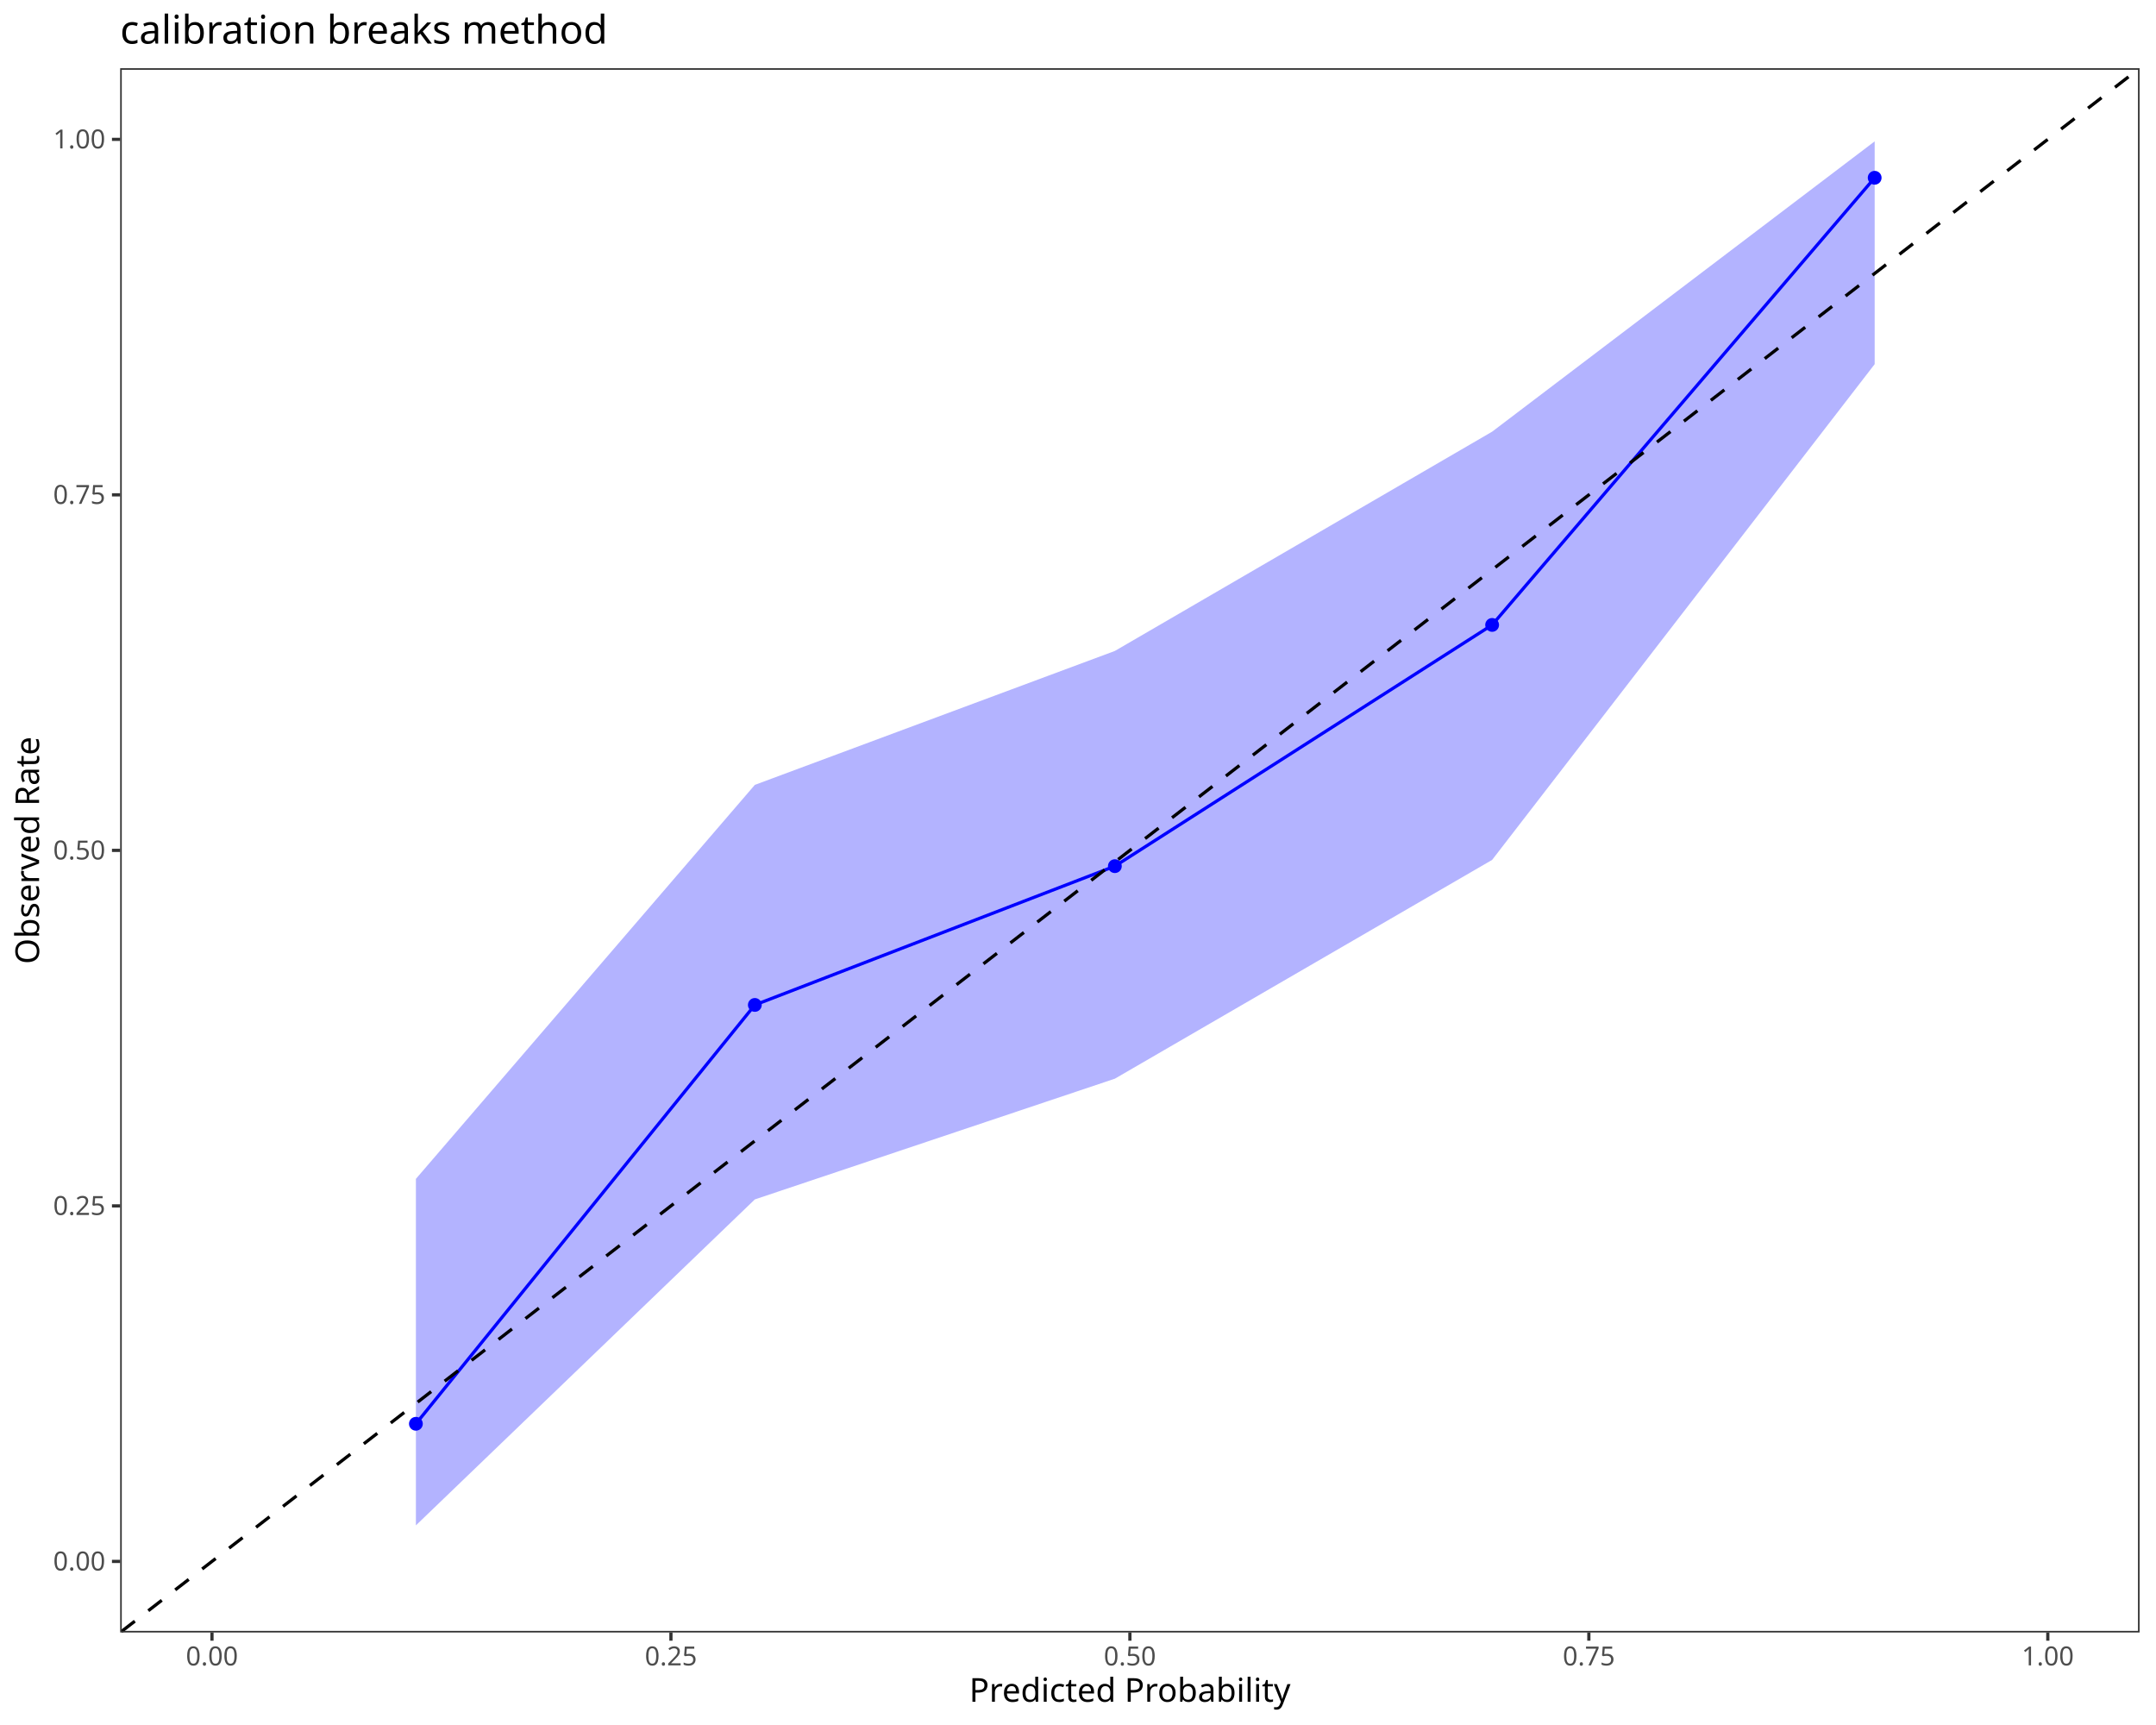
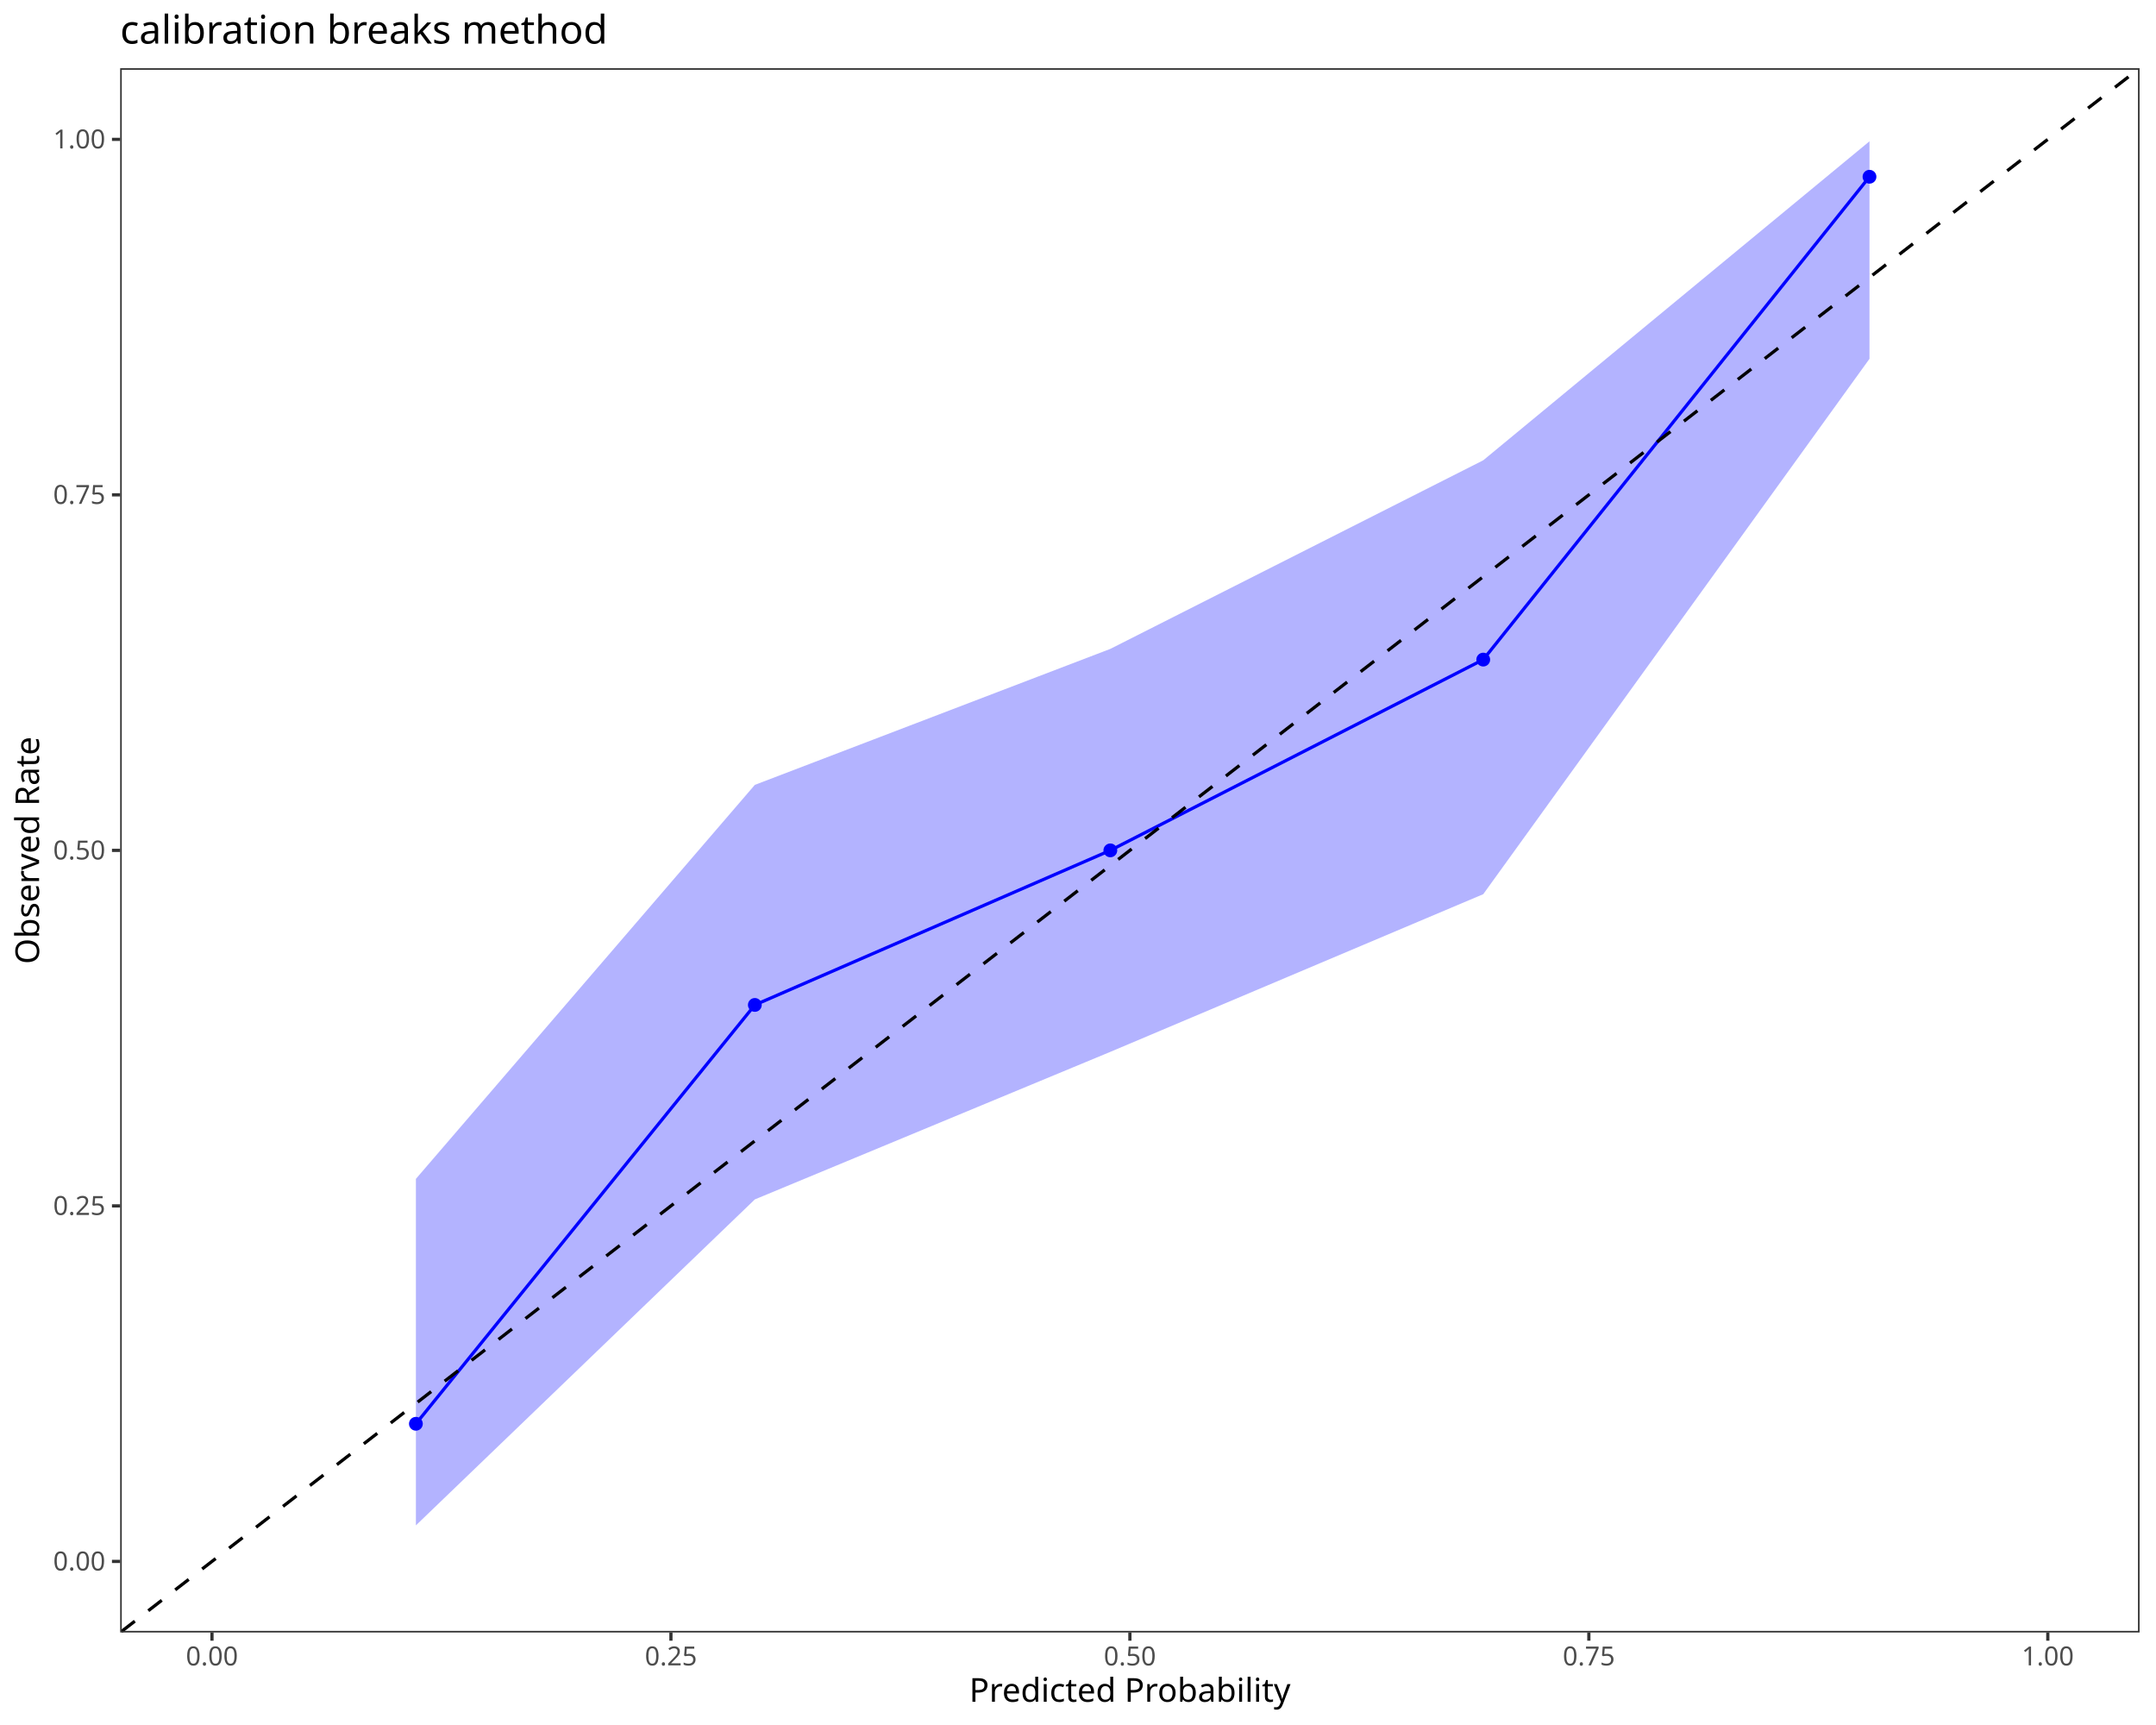
<svg xmlns="http://www.w3.org/2000/svg" class="svglite" data-engine-version="2.0" width="720.00pt" height="576.00pt" viewBox="0 0 720.00 576.00">
  <defs>
    <style type="text/css">
    .svglite line, .svglite polyline, .svglite polygon, .svglite path, .svglite rect, .svglite circle {
      fill: none;
      stroke: #000000;
      stroke-linecap: round;
      stroke-linejoin: round;
      stroke-miterlimit: 10.00;
    }
  </style>
  </defs>
  <rect width="100%" height="100%" style="stroke: none; fill: #FFFFFF;" />
  <defs>
    <clipPath id="cpMC4wMHw3MjAuMDB8MC4wMHw1NzYuMDA=">
      <rect x="0.00" y="0.00" width="720.00" height="576.00" />
    </clipPath>
  </defs>
  <g clip-path="url(#cpMC4wMHw3MjAuMDB8MC4wMHw1NzYuMDA=)">
    <rect x="0.00" y="0.00" width="720.00" height="576.00" style="stroke-width: 1.07; stroke: #FFFFFF; fill: #FFFFFF;" />
  </g>
  <defs>
    <clipPath id="cpNDAuMTN8NzE0LjUyfDIyLjc4fDU0NS4xMQ==">
      <rect x="40.13" y="22.78" width="674.39" height="522.33" />
    </clipPath>
  </defs>
  <g clip-path="url(#cpNDAuMTN8NzE0LjUyfDIyLjc4fDU0NS4xMQ==)">
    <rect x="40.13" y="22.78" width="674.39" height="522.33" style="stroke-width: 1.07; stroke: none; fill: #FFFFFF;" />
-     <polygon points="138.89,393.64 252.08,262.08 372.31,217.36 498.30,144.14 626.05,47.20 626.05,121.60 498.30,287.13 372.31,360.19 252.08,400.50 138.89,509.34 " style="stroke-width: 0.00; stroke: none; stroke-linecap: butt; fill: #0000FF; fill-opacity: 0.30;" />
-     <polyline points="138.89,393.64 252.08,262.08 372.31,217.36 498.30,144.14 626.05,47.20 " style="stroke-width: 1.07; stroke: none; stroke-linecap: butt;" />
-     <polyline points="626.05,121.60 498.30,287.13 372.31,360.19 252.08,400.50 138.89,509.34 " style="stroke-width: 1.07; stroke: none; stroke-linecap: butt;" />
-     <polyline points="138.89,475.42 252.08,335.56 372.31,289.22 498.30,208.67 626.05,59.36 " style="stroke-width: 1.07; stroke: #0000FF; stroke-linecap: butt;" />
+     <polygon points="138.89,393.64 252.08,262.08 370.80,216.67 495.33,153.70 624.32,47.18 624.32,119.81 495.33,298.58 370.80,351.23 252.08,400.50 138.89,509.34 " style="stroke-width: 0.00; stroke: none; stroke-linecap: butt; fill: #0000FF; fill-opacity: 0.30;" />
+     <polyline points="138.89,393.64 252.08,262.08 370.80,216.67 495.33,153.70 624.32,47.18 " style="stroke-width: 1.07; stroke: none; stroke-linecap: butt;" />
+     <polyline points="624.32,119.81 495.33,298.58 370.80,351.23 252.08,400.50 138.89,509.34 " style="stroke-width: 1.07; stroke: none; stroke-linecap: butt;" />
+     <polyline points="138.89,475.42 252.08,335.56 370.80,283.95 495.33,220.25 624.32,59.02 " style="stroke-width: 1.07; stroke: #0000FF; stroke-linecap: butt;" />
    <circle cx="138.89" cy="475.42" r="1.95" style="stroke-width: 0.71; stroke: #0000FF; fill: #0000FF;" />
    <circle cx="252.08" cy="335.56" r="1.95" style="stroke-width: 0.71; stroke: #0000FF; fill: #0000FF;" />
-     <circle cx="372.31" cy="289.22" r="1.95" style="stroke-width: 0.71; stroke: #0000FF; fill: #0000FF;" />
-     <circle cx="498.30" cy="208.67" r="1.95" style="stroke-width: 0.71; stroke: #0000FF; fill: #0000FF;" />
-     <circle cx="626.05" cy="59.36" r="1.95" style="stroke-width: 0.71; stroke: #0000FF; fill: #0000FF;" />
+     <circle cx="370.80" cy="283.95" r="1.95" style="stroke-width: 0.71; stroke: #0000FF; fill: #0000FF;" />
+     <circle cx="495.33" cy="220.25" r="1.95" style="stroke-width: 0.71; stroke: #0000FF; fill: #0000FF;" />
+     <circle cx="624.32" cy="59.02" r="1.95" style="stroke-width: 0.71; stroke: #0000FF; fill: #0000FF;" />
    <line x1="-634.25" y1="1067.44" x2="1388.91" y2="-499.55" style="stroke-width: 1.07; stroke-dasharray: 5.69,5.69; stroke-linecap: butt;" />
    <rect x="40.13" y="22.78" width="674.39" height="522.33" style="stroke-width: 1.07; stroke: #333333;" />
  </g>
  <g clip-path="url(#cpMC4wMHw3MjAuMDB8MC4wMHw1NzYuMDA=)">
    <text x="35.20" y="524.40" text-anchor="end" style="font-size: 8.80px; fill: #4D4D4D; font-family: sans;" textLength="17.13px" lengthAdjust="spacingAndGlyphs">0.00</text>
    <text x="35.20" y="405.69" text-anchor="end" style="font-size: 8.80px; fill: #4D4D4D; font-family: sans;" textLength="17.13px" lengthAdjust="spacingAndGlyphs">0.25</text>
    <text x="35.20" y="286.98" text-anchor="end" style="font-size: 8.80px; fill: #4D4D4D; font-family: sans;" textLength="17.13px" lengthAdjust="spacingAndGlyphs">0.50</text>
    <text x="35.20" y="168.26" text-anchor="end" style="font-size: 8.80px; fill: #4D4D4D; font-family: sans;" textLength="17.13px" lengthAdjust="spacingAndGlyphs">0.75</text>
    <text x="35.20" y="49.55" text-anchor="end" style="font-size: 8.80px; fill: #4D4D4D; font-family: sans;" textLength="17.13px" lengthAdjust="spacingAndGlyphs">1.00</text>
    <polyline points="37.39,521.37 40.13,521.37 " style="stroke-width: 1.07; stroke: #333333; stroke-linecap: butt;" />
    <polyline points="37.39,402.66 40.13,402.66 " style="stroke-width: 1.07; stroke: #333333; stroke-linecap: butt;" />
    <polyline points="37.39,283.95 40.13,283.95 " style="stroke-width: 1.07; stroke: #333333; stroke-linecap: butt;" />
    <polyline points="37.39,165.24 40.13,165.24 " style="stroke-width: 1.07; stroke: #333333; stroke-linecap: butt;" />
    <polyline points="37.39,46.53 40.13,46.53 " style="stroke-width: 1.07; stroke: #333333; stroke-linecap: butt;" />
    <polyline points="70.79,547.85 70.79,545.11 " style="stroke-width: 1.07; stroke: #333333; stroke-linecap: butt;" />
    <polyline points="224.06,547.85 224.06,545.11 " style="stroke-width: 1.07; stroke: #333333; stroke-linecap: butt;" />
    <polyline points="377.33,547.85 377.33,545.11 " style="stroke-width: 1.07; stroke: #333333; stroke-linecap: butt;" />
    <polyline points="530.60,547.85 530.60,545.11 " style="stroke-width: 1.07; stroke: #333333; stroke-linecap: butt;" />
    <polyline points="683.87,547.85 683.87,545.11 " style="stroke-width: 1.07; stroke: #333333; stroke-linecap: butt;" />
    <text x="70.79" y="556.10" text-anchor="middle" style="font-size: 8.80px; fill: #4D4D4D; font-family: sans;" textLength="17.13px" lengthAdjust="spacingAndGlyphs">0.00</text>
    <text x="224.06" y="556.10" text-anchor="middle" style="font-size: 8.80px; fill: #4D4D4D; font-family: sans;" textLength="17.13px" lengthAdjust="spacingAndGlyphs">0.25</text>
    <text x="377.33" y="556.10" text-anchor="middle" style="font-size: 8.80px; fill: #4D4D4D; font-family: sans;" textLength="17.13px" lengthAdjust="spacingAndGlyphs">0.50</text>
    <text x="530.60" y="556.10" text-anchor="middle" style="font-size: 8.80px; fill: #4D4D4D; font-family: sans;" textLength="17.13px" lengthAdjust="spacingAndGlyphs">0.75</text>
    <text x="683.87" y="556.10" text-anchor="middle" style="font-size: 8.80px; fill: #4D4D4D; font-family: sans;" textLength="17.13px" lengthAdjust="spacingAndGlyphs">1.00</text>
    <text x="377.33" y="568.24" text-anchor="middle" style="font-size: 11.00px; font-family: sans;" textLength="100.89px" lengthAdjust="spacingAndGlyphs">Predicted Probability</text>
    <text transform="translate(13.05,283.95) rotate(-90)" text-anchor="middle" style="font-size: 11.00px; font-family: sans;" textLength="74.00px" lengthAdjust="spacingAndGlyphs">Observed Rate</text>
    <text x="40.13" y="14.56" style="font-size: 13.20px; font-family: sans;" textLength="151.17px" lengthAdjust="spacingAndGlyphs">calibration breaks method</text>
  </g>
</svg>
